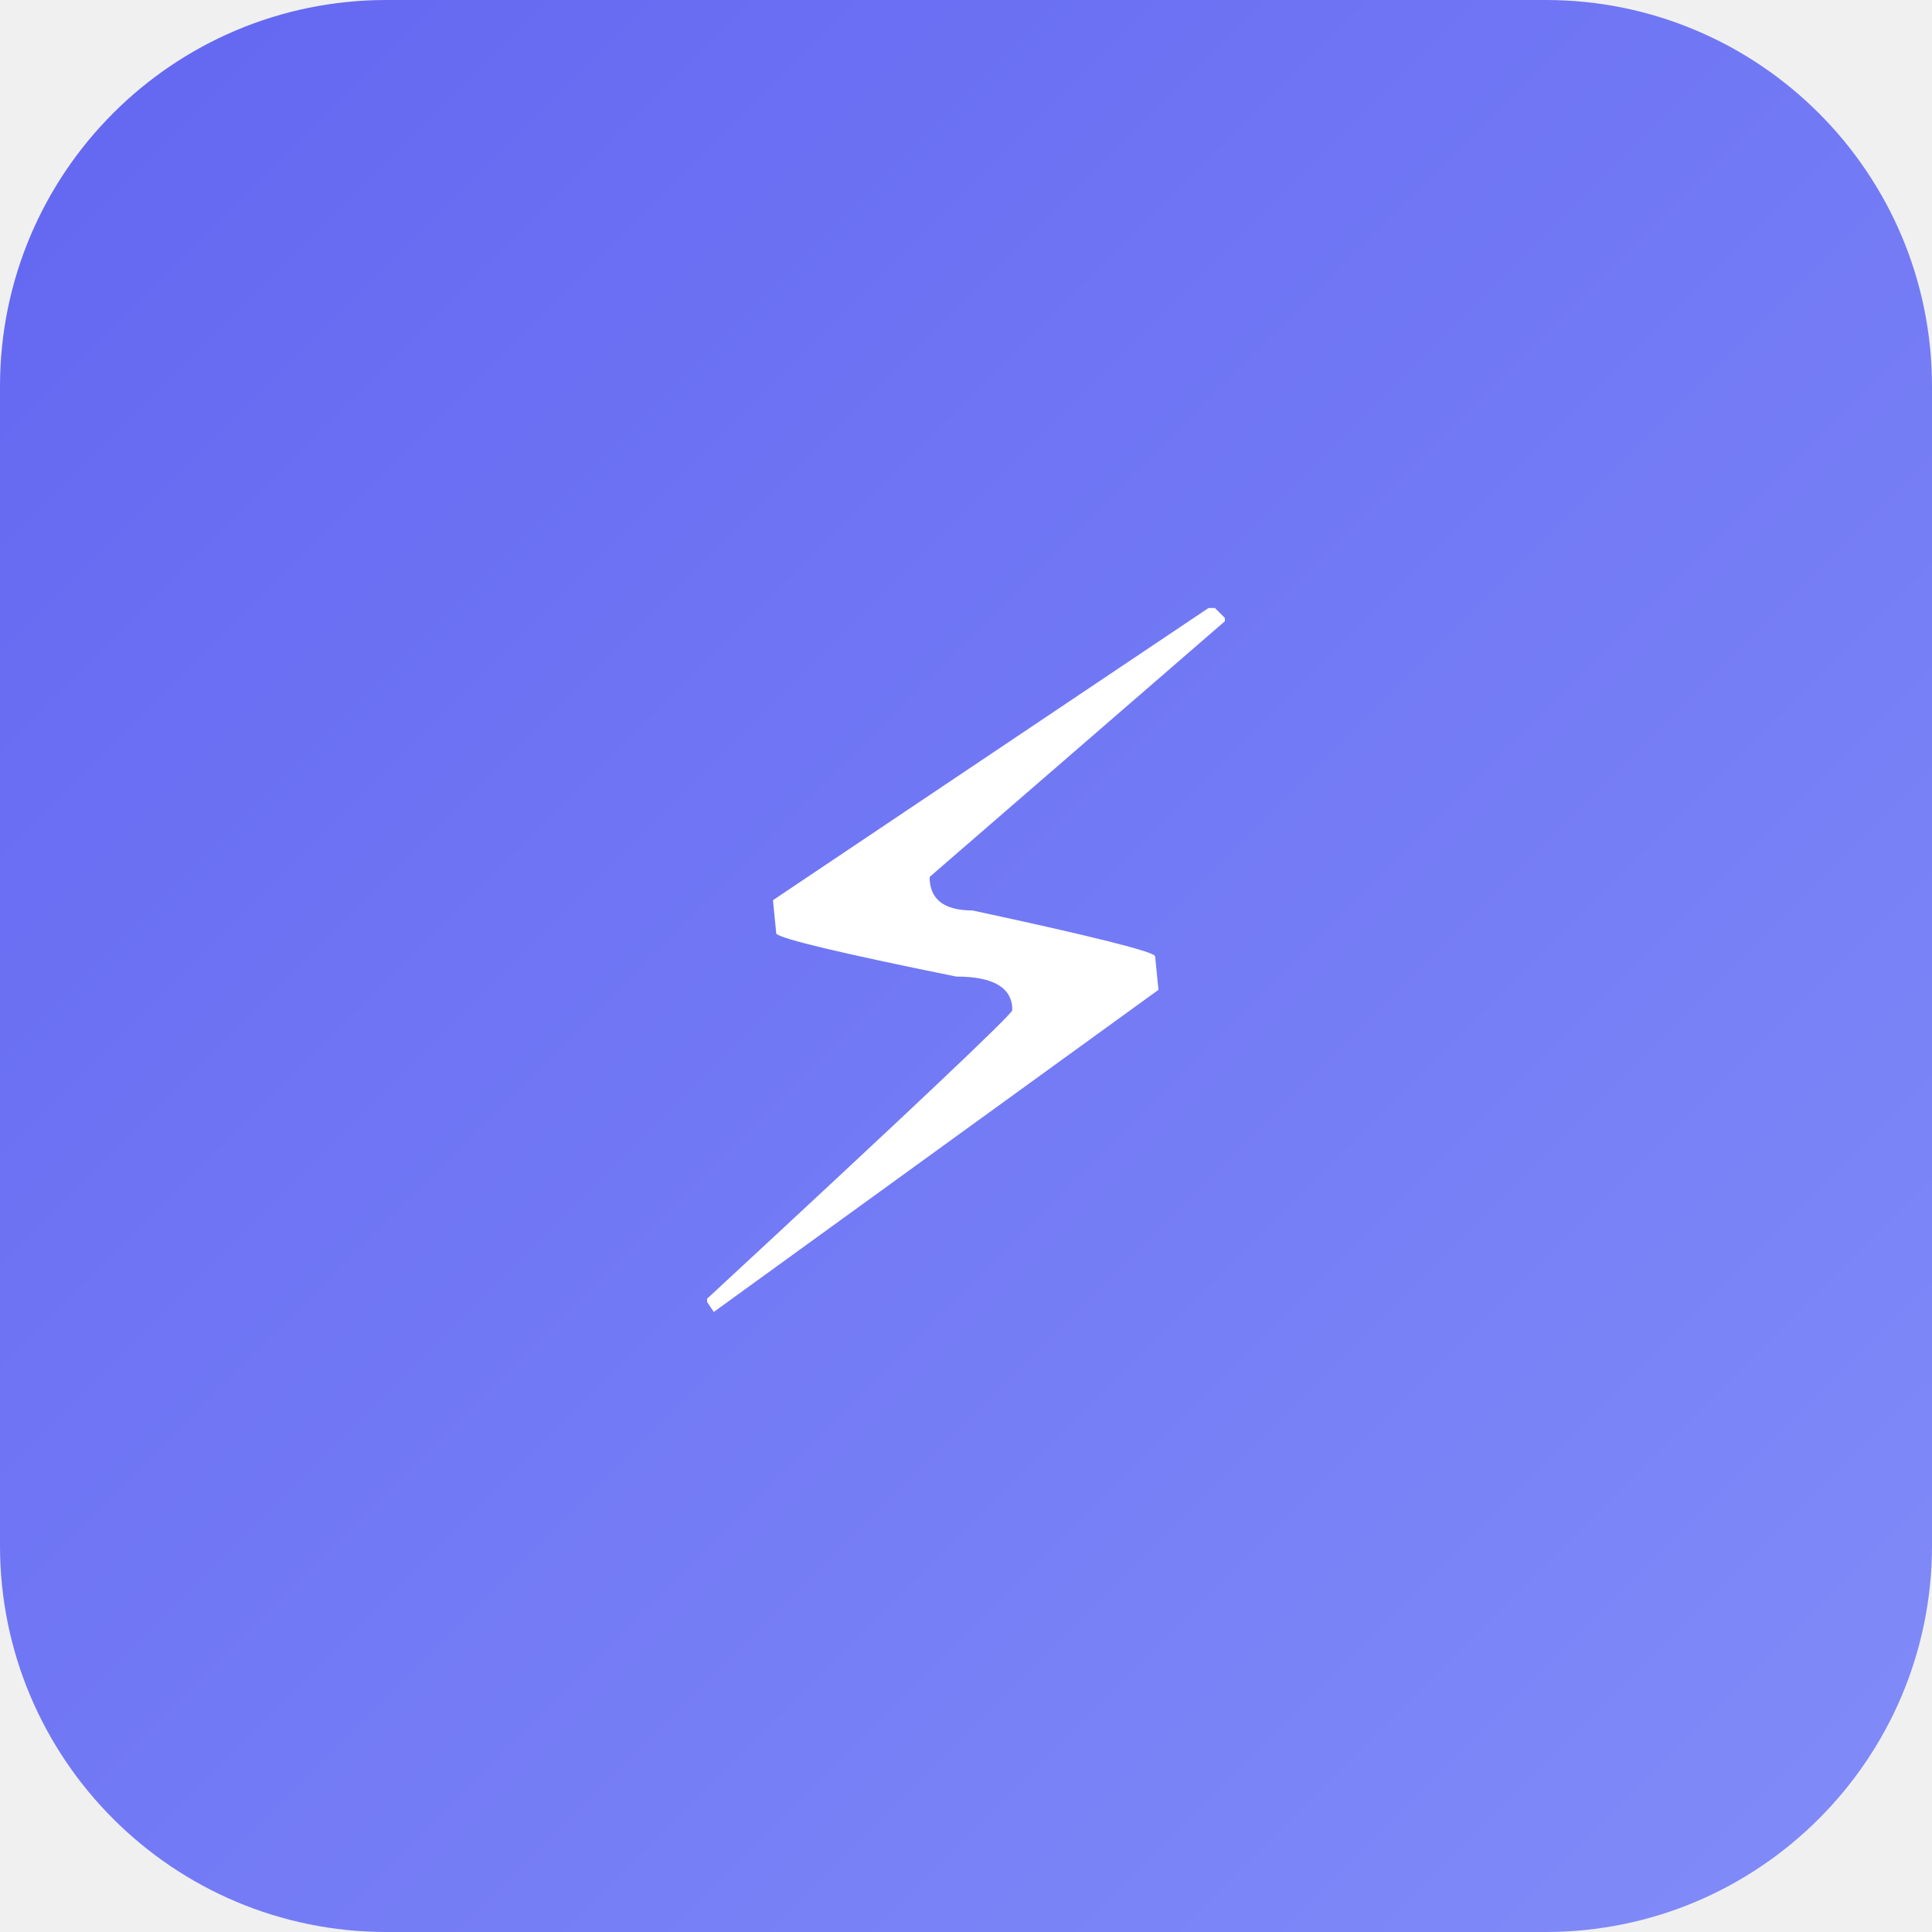
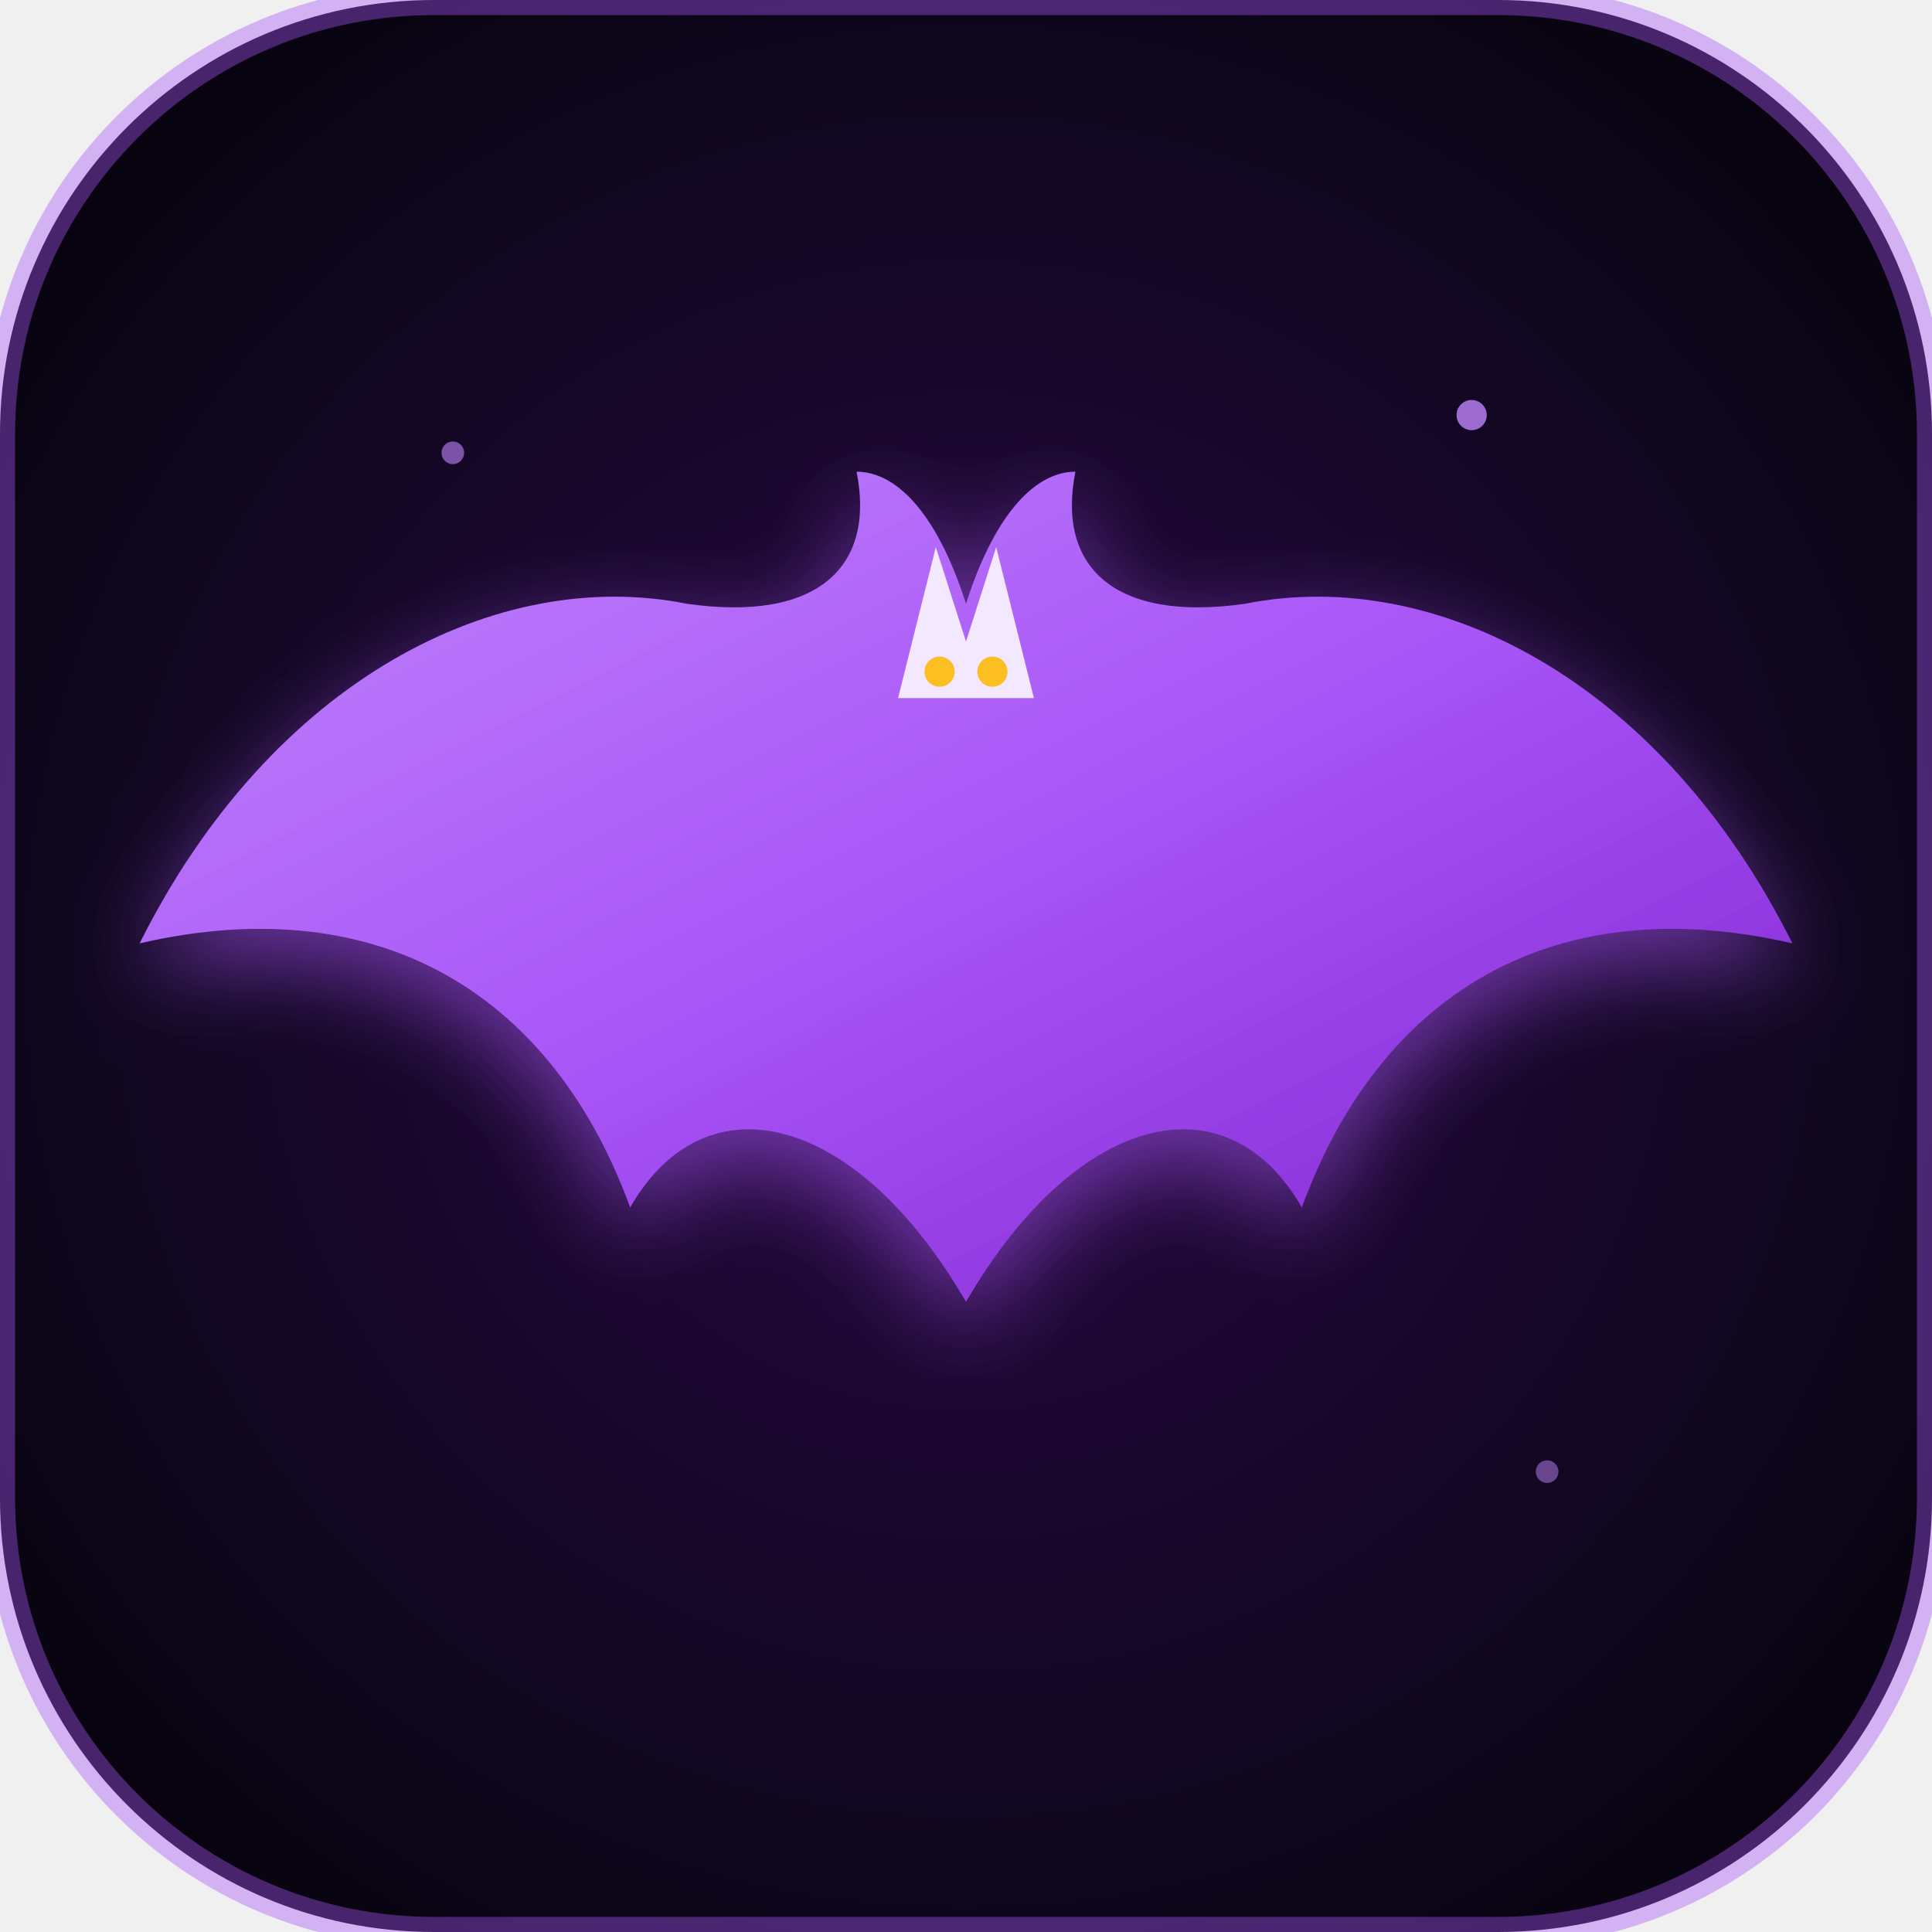
- <svg xmlns="http://www.w3.org/2000/svg" viewBox="0 0 100 100">
+ <svg xmlns="http://www.w3.org/2000/svg" viewBox="0 0 512 512">
  <defs>
-     <linearGradient id="g" x1="0%" y1="0%" x2="100%" y2="100%">
-       <stop offset="0%" stop-color="#6366f1" />
-       <stop offset="100%" stop-color="#818cf8" />
+     <radialGradient id="bgGlow" cx="50%" cy="50%" r="65%">
+       <stop offset="0%" stop-color="#2a0845" />
+       <stop offset="70%" stop-color="#0f071e" />
+       <stop offset="100%" stop-color="#05020a" />
+     </radialGradient>
+     <linearGradient id="batGlow" x1="0%" y1="0%" x2="100%" y2="100%">
+       <stop offset="0%" stop-color="#c084fc" />
+       <stop offset="50%" stop-color="#a855f7" />
+       <stop offset="100%" stop-color="#7e22ce" />
    </linearGradient>
+     <filter id="shadow" x="-20%" y="-20%" width="140%" height="140%">
+       <feDropShadow dx="0" dy="8" stdDeviation="12" flood-color="#a855f7" flood-opacity="0.6" />
+     </filter>
  </defs>
-   <rect width="100" height="100" rx="20" fill="url(#g)" />
-   <text x="50" y="68" text-anchor="middle" font-size="50" font-family="Arial" font-weight="bold" fill="white">⚡</text>
+   <rect width="512" height="512" rx="115" fill="url(#bgGlow)" />
+   <rect width="512" height="512" rx="115" fill="none" stroke="#a855f7" stroke-width="8" stroke-opacity="0.4" />
+   <g filter="url(#shadow)">
+     <path d="M 256 160               C 264 135, 275 125, 285 125               C 280 150, 295 165, 330 160               C 380 150, 440 180, 475 250               C 410 235, 365 265, 345 320               C 325 285, 285 295, 256 345               C 227 295, 187 285, 167 320               C 147 265, 102 235, 37 250               C 72 180, 132 150, 182 160               C 217 165, 232 150, 227 125               C 237 125, 248 135, 256 160 Z" fill="url(#batGlow)" />
+     <polygon points="238,185 248,145 256,170 264,145 274,185" fill="#f3e8ff" />
+     <circle cx="249" cy="178" r="4" fill="#fbbf24" />
+     <circle cx="263" cy="178" r="4" fill="#fbbf24" />
+   </g>
+   <circle cx="120" cy="120" r="3" fill="#c084fc" opacity="0.6" />
+   <circle cx="390" cy="110" r="4" fill="#c084fc" opacity="0.8" />
+   <circle cx="410" cy="390" r="3" fill="#c084fc" opacity="0.5" />
</svg>
